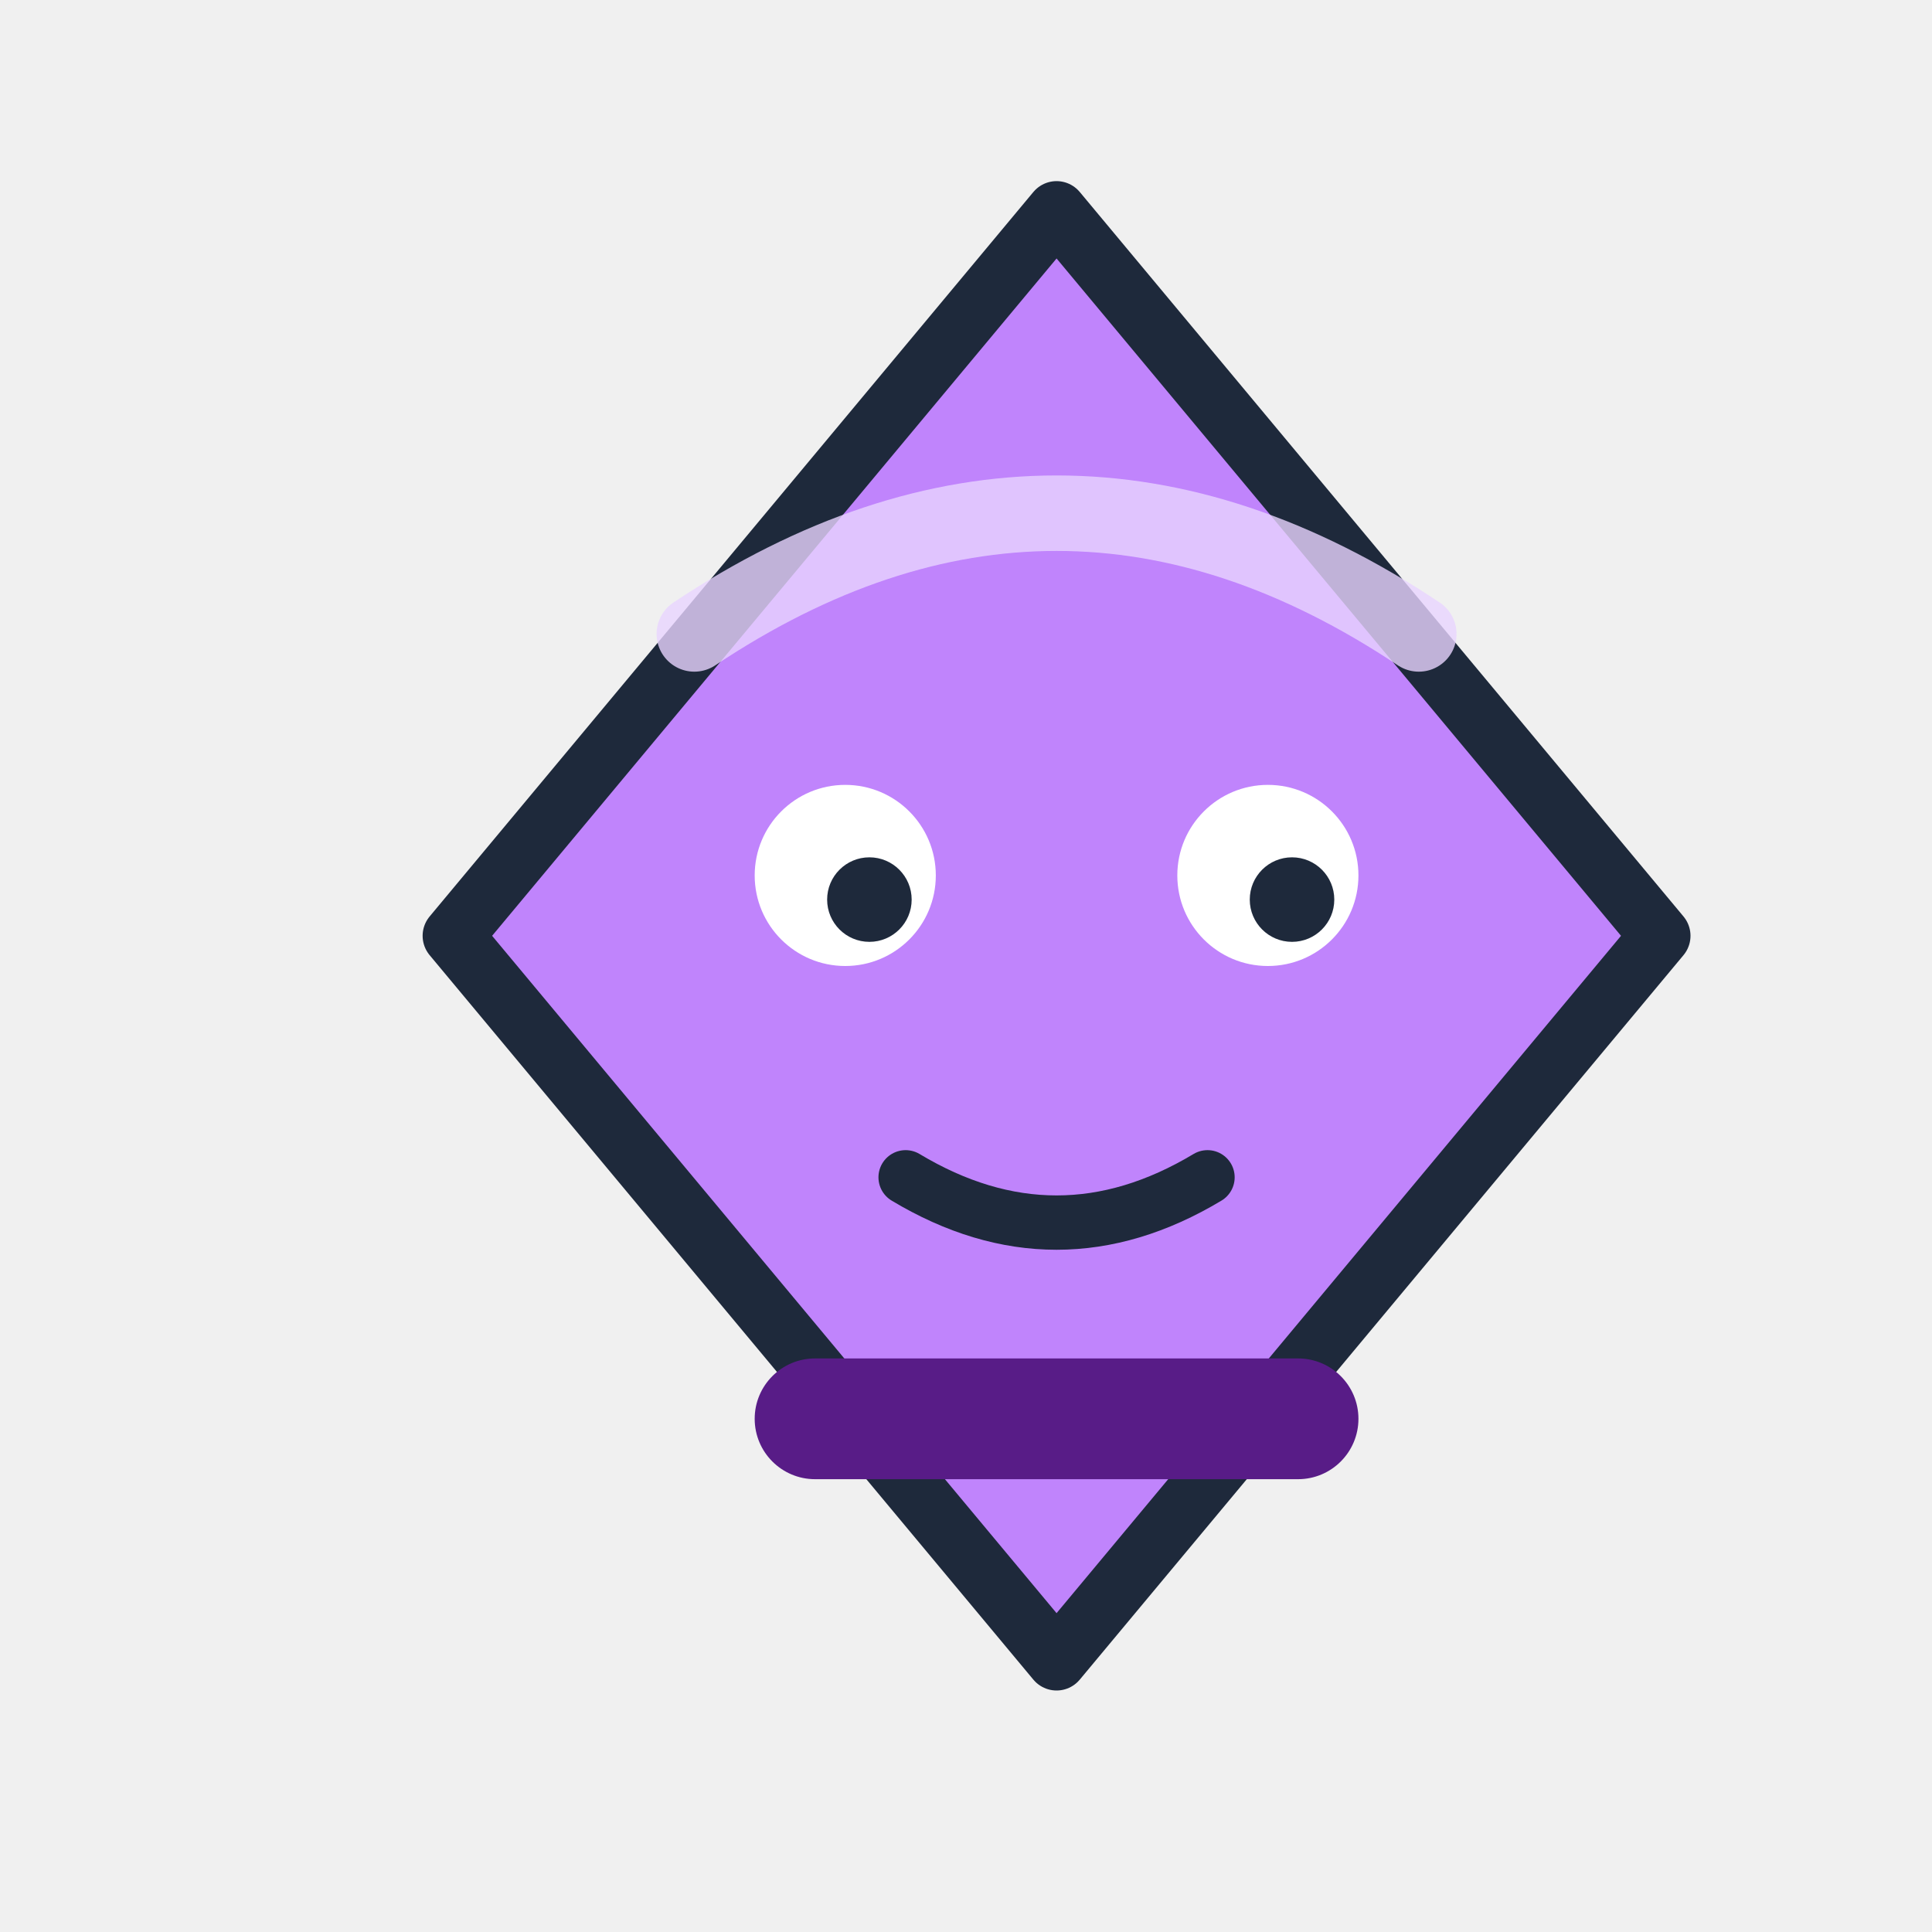
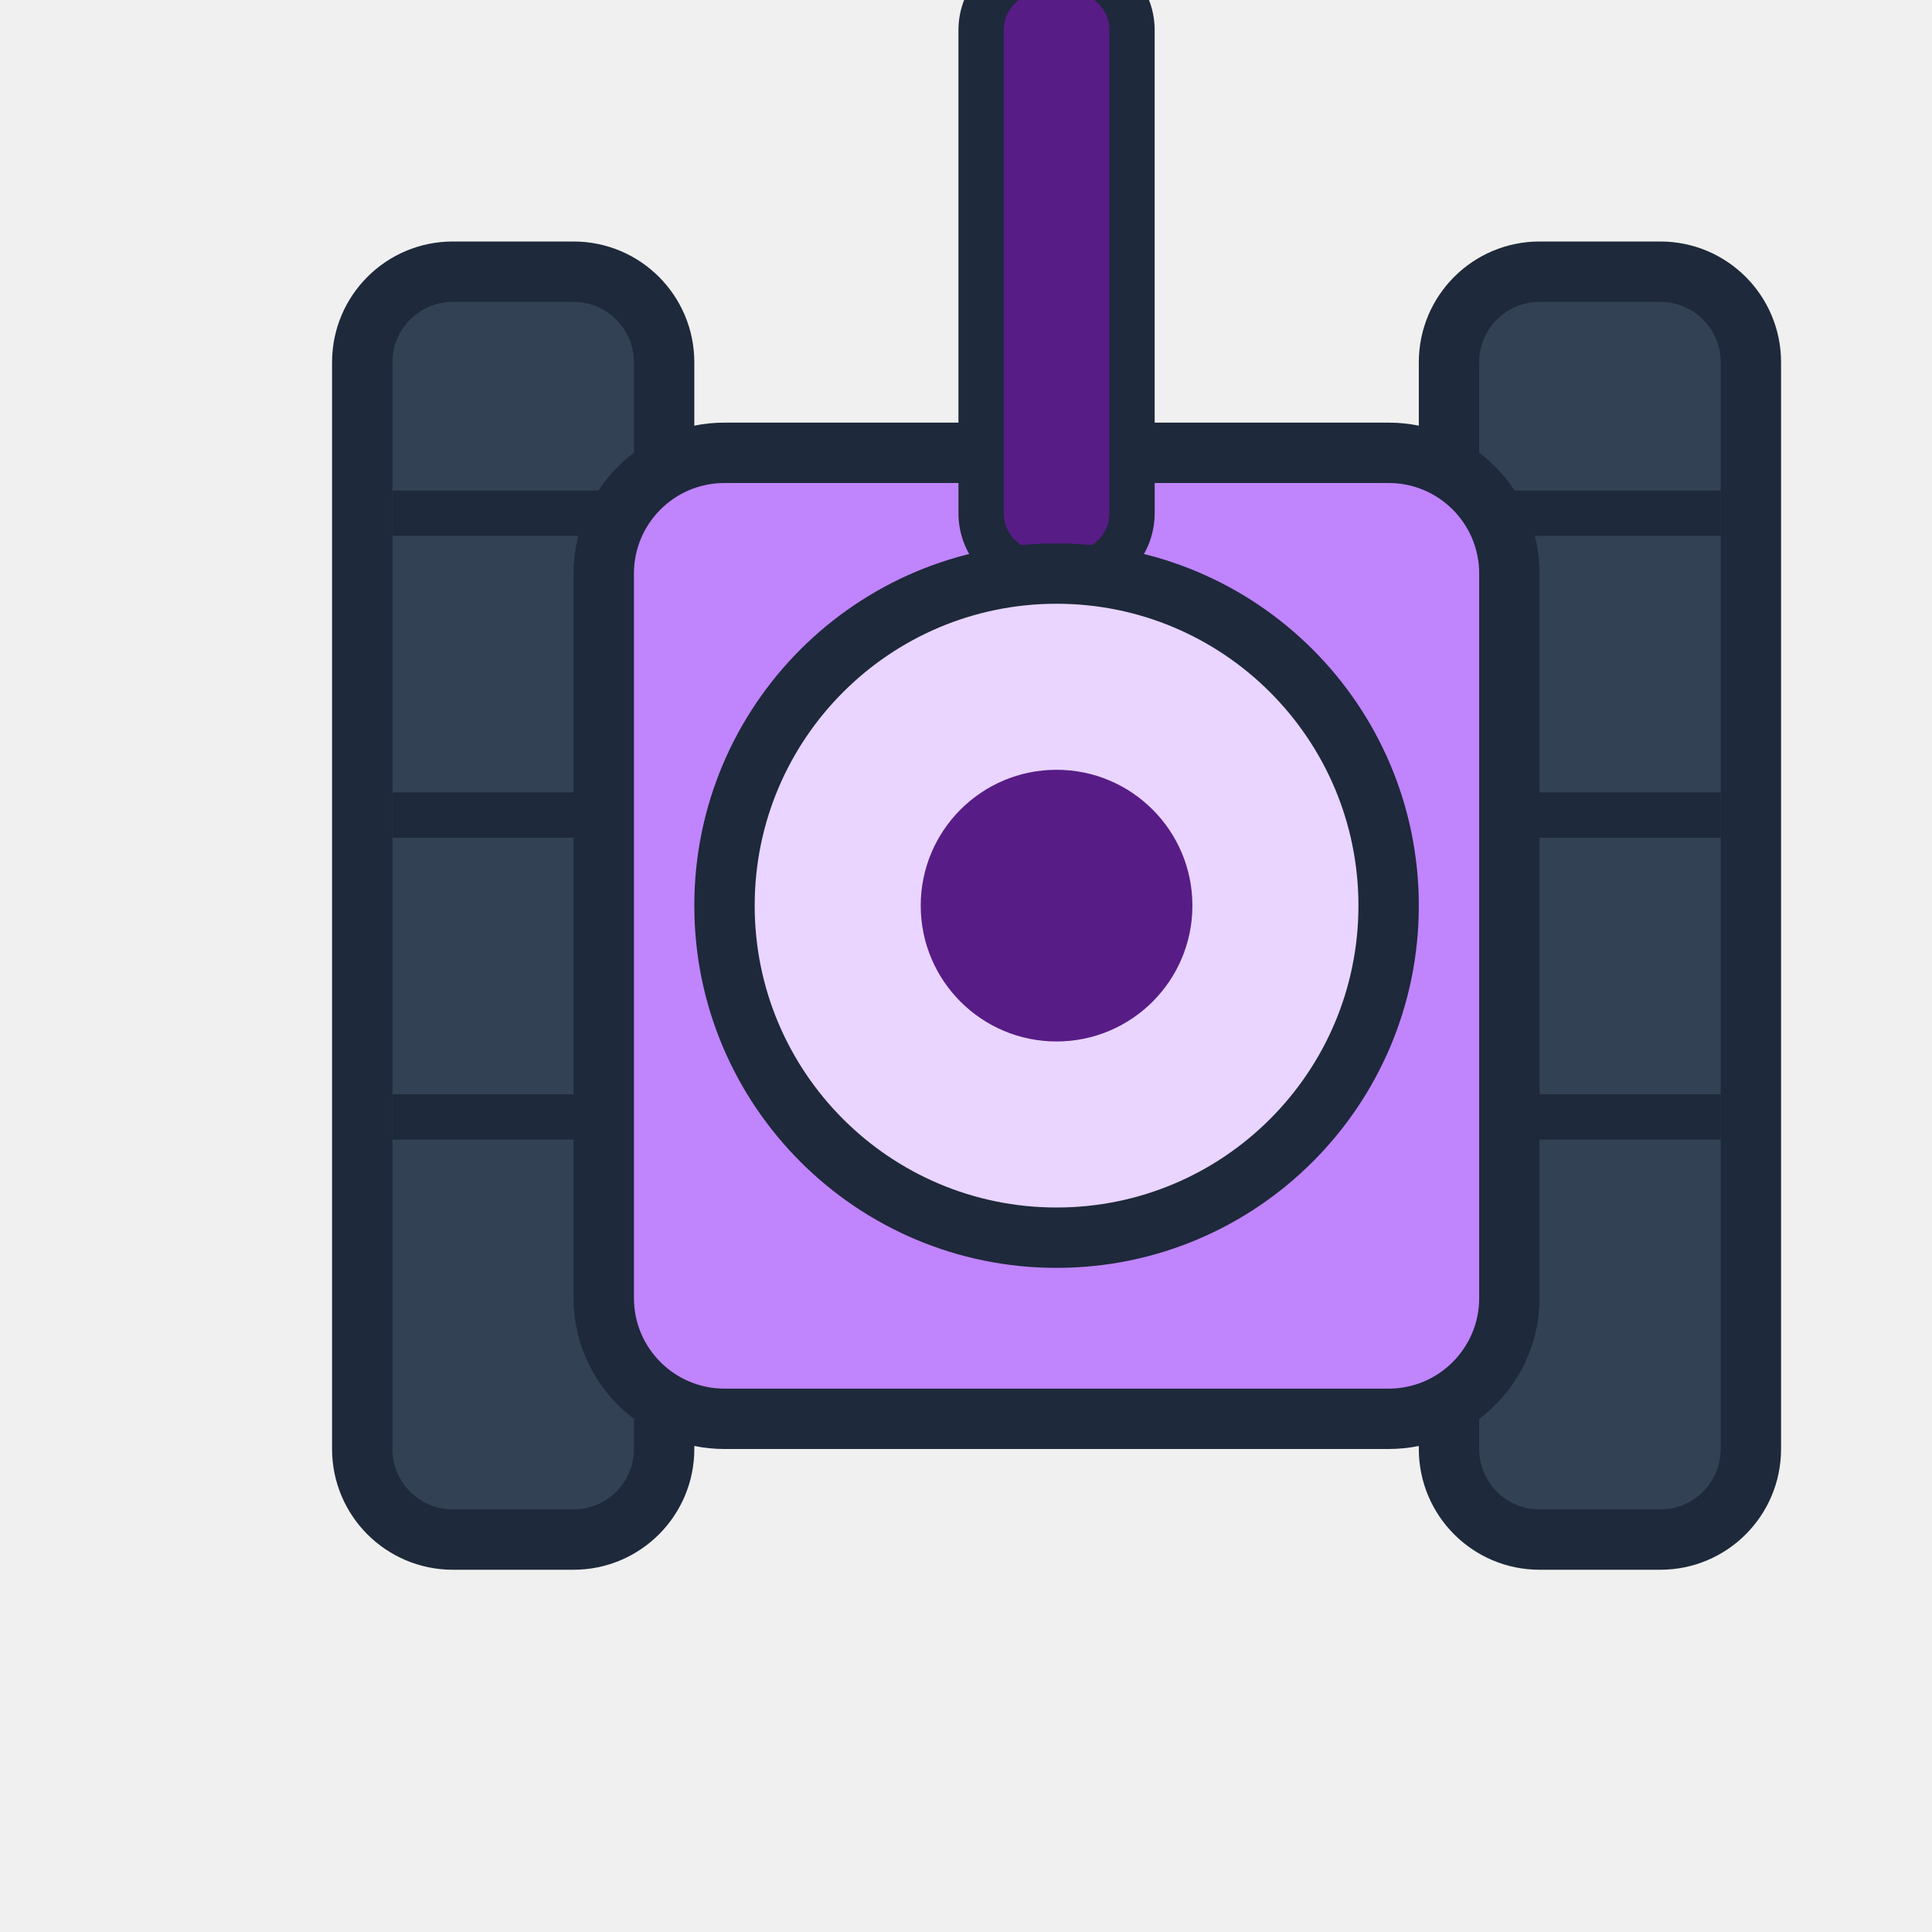
<svg xmlns="http://www.w3.org/2000/svg" viewBox="0 0 64 64" width="64" height="64">
  <g transform="translate(3 -3)">
    <g id="unit-tank">
-       <polygon points="32,10 52,34 32,58 12,34" fill="#C084FC" stroke="#1E293B" stroke-width="2" stroke-linejoin="round" />
-       <path d="M 20 24 Q 32 16 44 24" fill="none" stroke="#E9D5FF" stroke-width="2.5" stroke-linecap="round" opacity="0.8" />
-       <circle cx="25" cy="32" r="3" fill="#FFFFFF" />
-       <circle cx="25.8" cy="32.8" r="1.4" fill="#1E293B" />
-       <circle cx="39" cy="32" r="3" fill="#FFFFFF" />
-       <circle cx="39.8" cy="32.8" r="1.4" fill="#1E293B" />
-       <path d="M 27 42 Q 32 45 37 42" fill="none" stroke="#1E293B" stroke-width="1.8" stroke-linecap="round" />
-       <rect x="22" y="48" width="20" height="4" rx="2" fill="#581C87" />
+       <rect x="9" y="12" width="10" height="42" rx="3" fill="#334155" stroke="#1E293B" stroke-width="2" />
+       <line x1="10" y1="20" x2="18" y2="20" stroke="#1E293B" stroke-width="1.5" />
+       <line x1="10" y1="30" x2="18" y2="30" stroke="#1E293B" stroke-width="1.5" />
+       <line x1="10" y1="40" x2="18" y2="40" stroke="#1E293B" stroke-width="1.5" />
+       <rect x="45" y="12" width="10" height="42" rx="3" fill="#334155" stroke="#1E293B" stroke-width="2" />
+       <line x1="46" y1="20" x2="54" y2="20" stroke="#1E293B" stroke-width="1.5" />
+       <line x1="46" y1="30" x2="54" y2="30" stroke="#1E293B" stroke-width="1.5" />
+       <line x1="46" y1="40" x2="54" y2="40" stroke="#1E293B" stroke-width="1.5" />
+       <rect x="17" y="18" width="30" height="32" rx="4" fill="#C084FC" stroke="#1E293B" stroke-width="2" />
+       <rect x="29.5" y="2" width="5" height="20" rx="2" fill="#581C87" stroke="#1E293B" stroke-width="1.5" />
+       <circle cx="32" cy="33" r="11" fill="#E9D5FF" stroke="#1E293B" stroke-width="2" />
+       <circle cx="32" cy="33" r="4.5" fill="#581C87" />
    </g>
  </g>
</svg>
